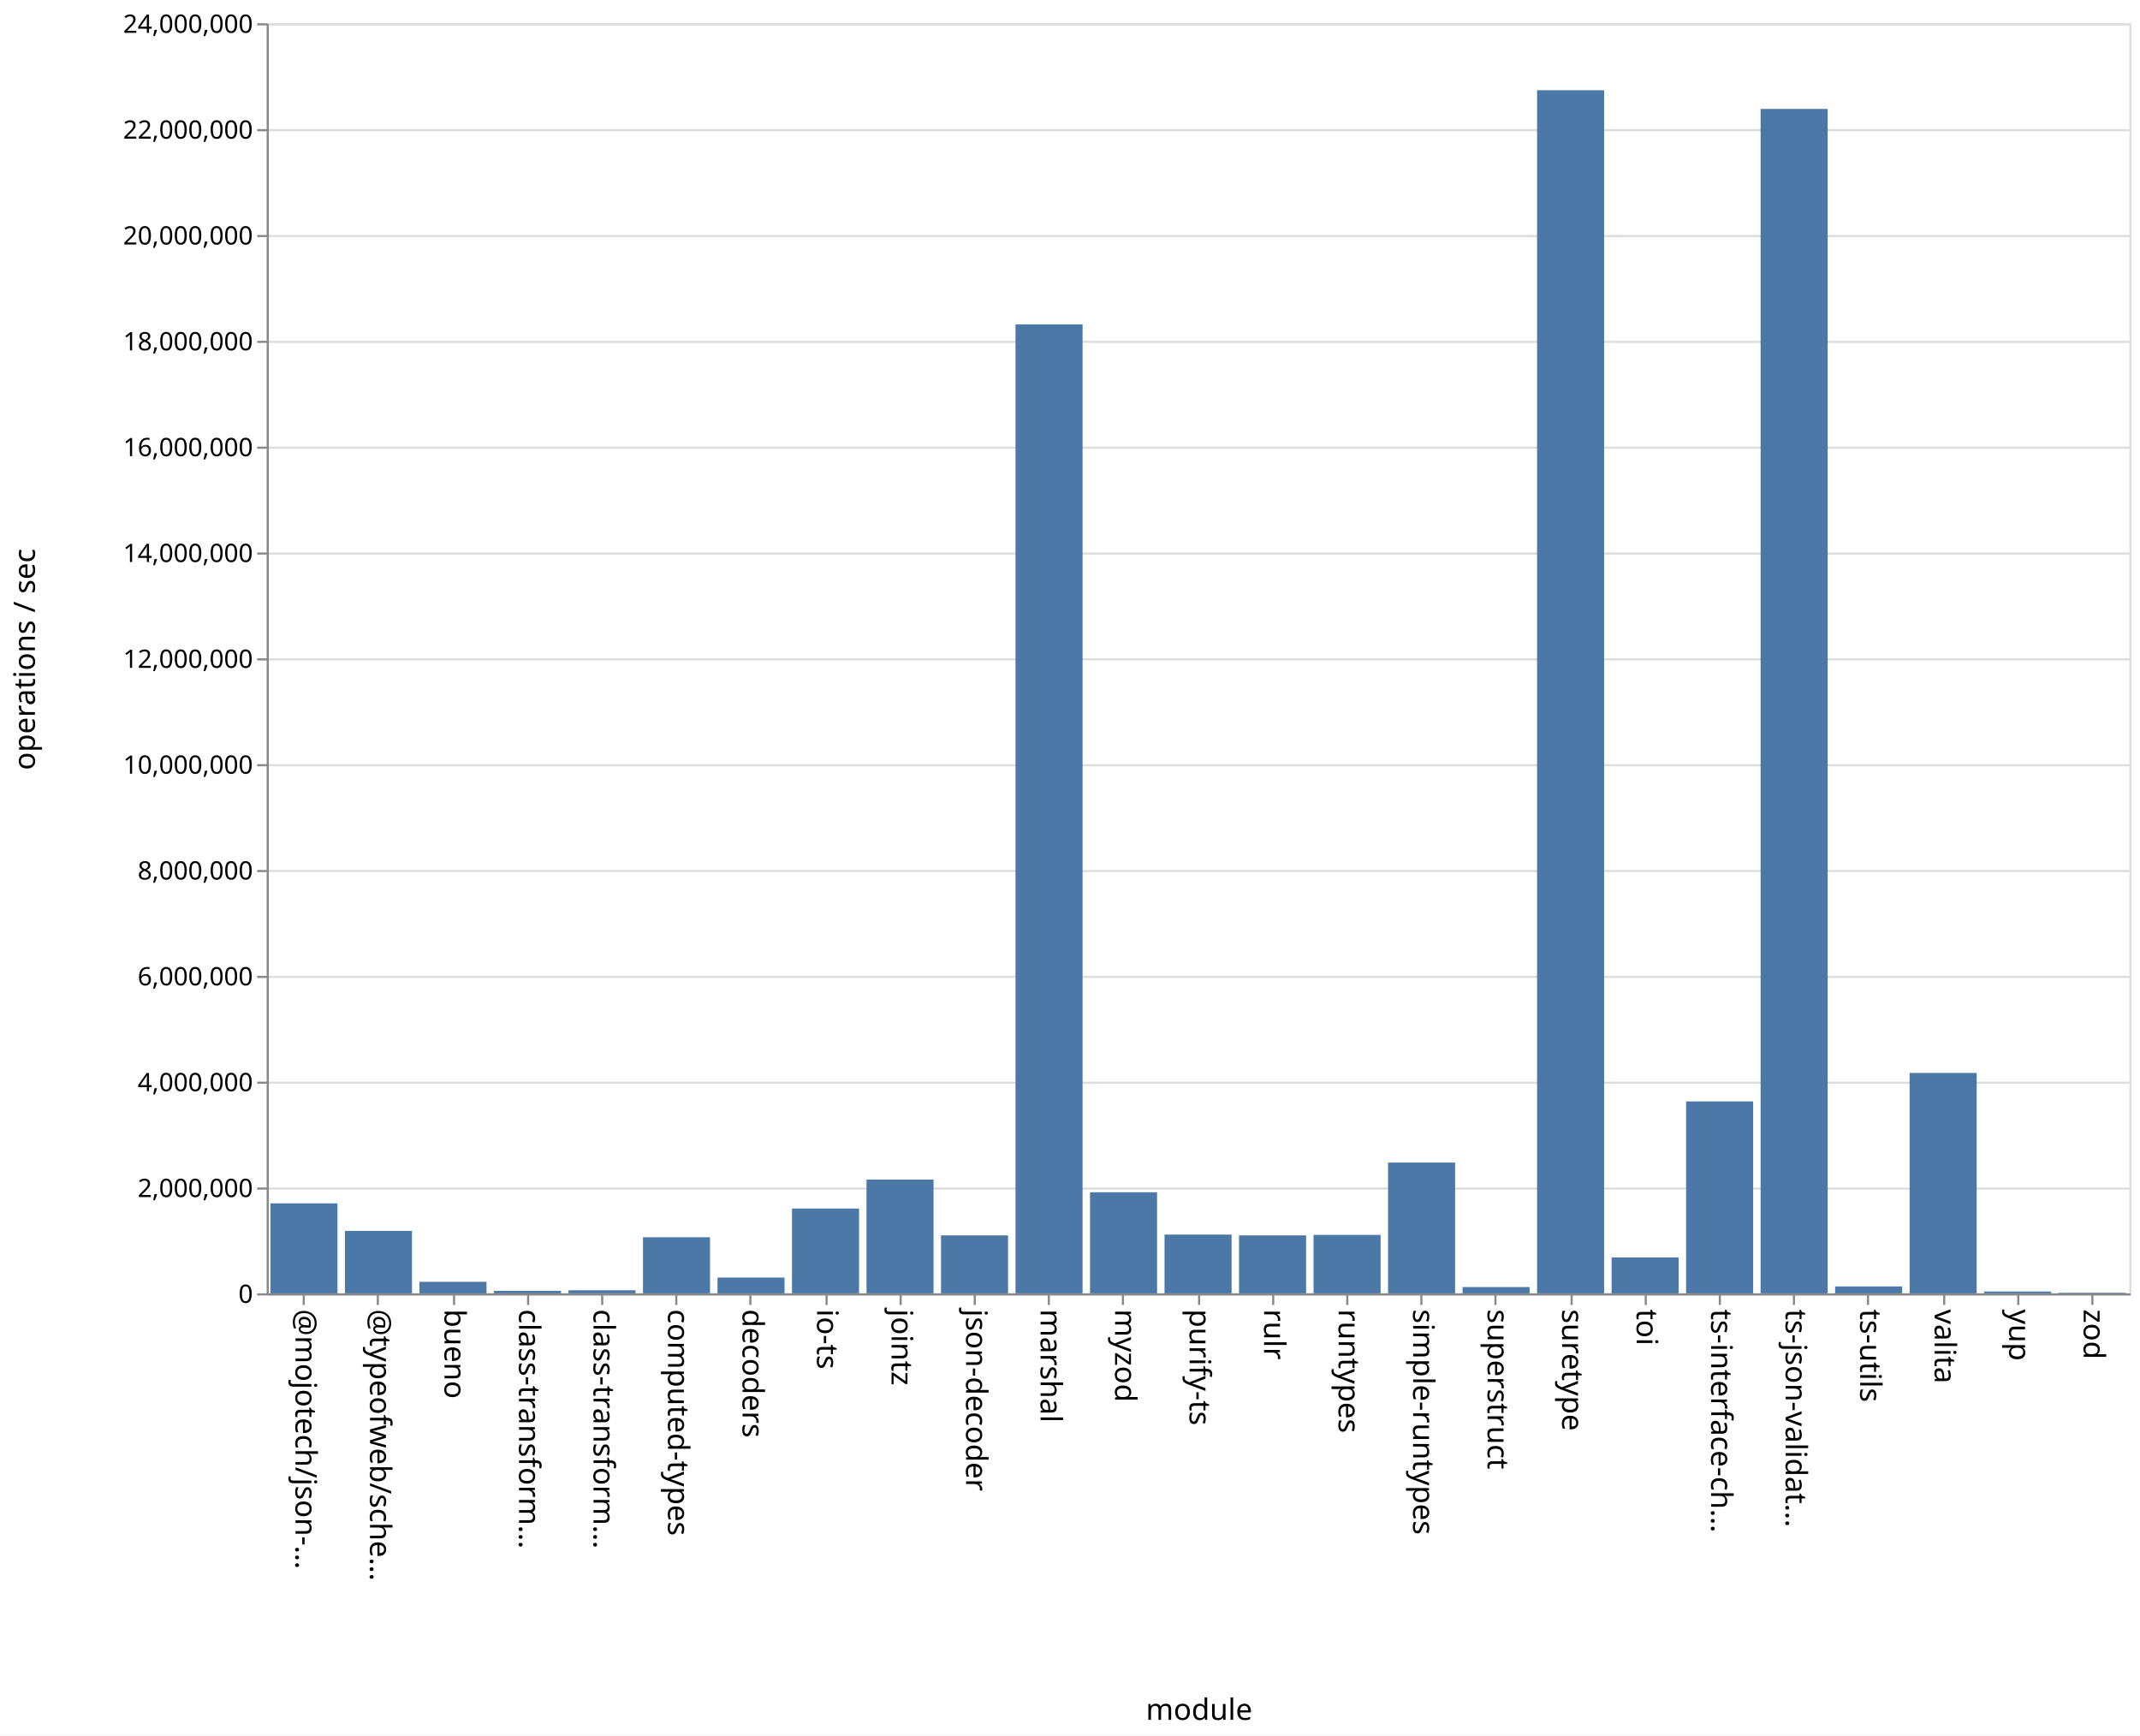
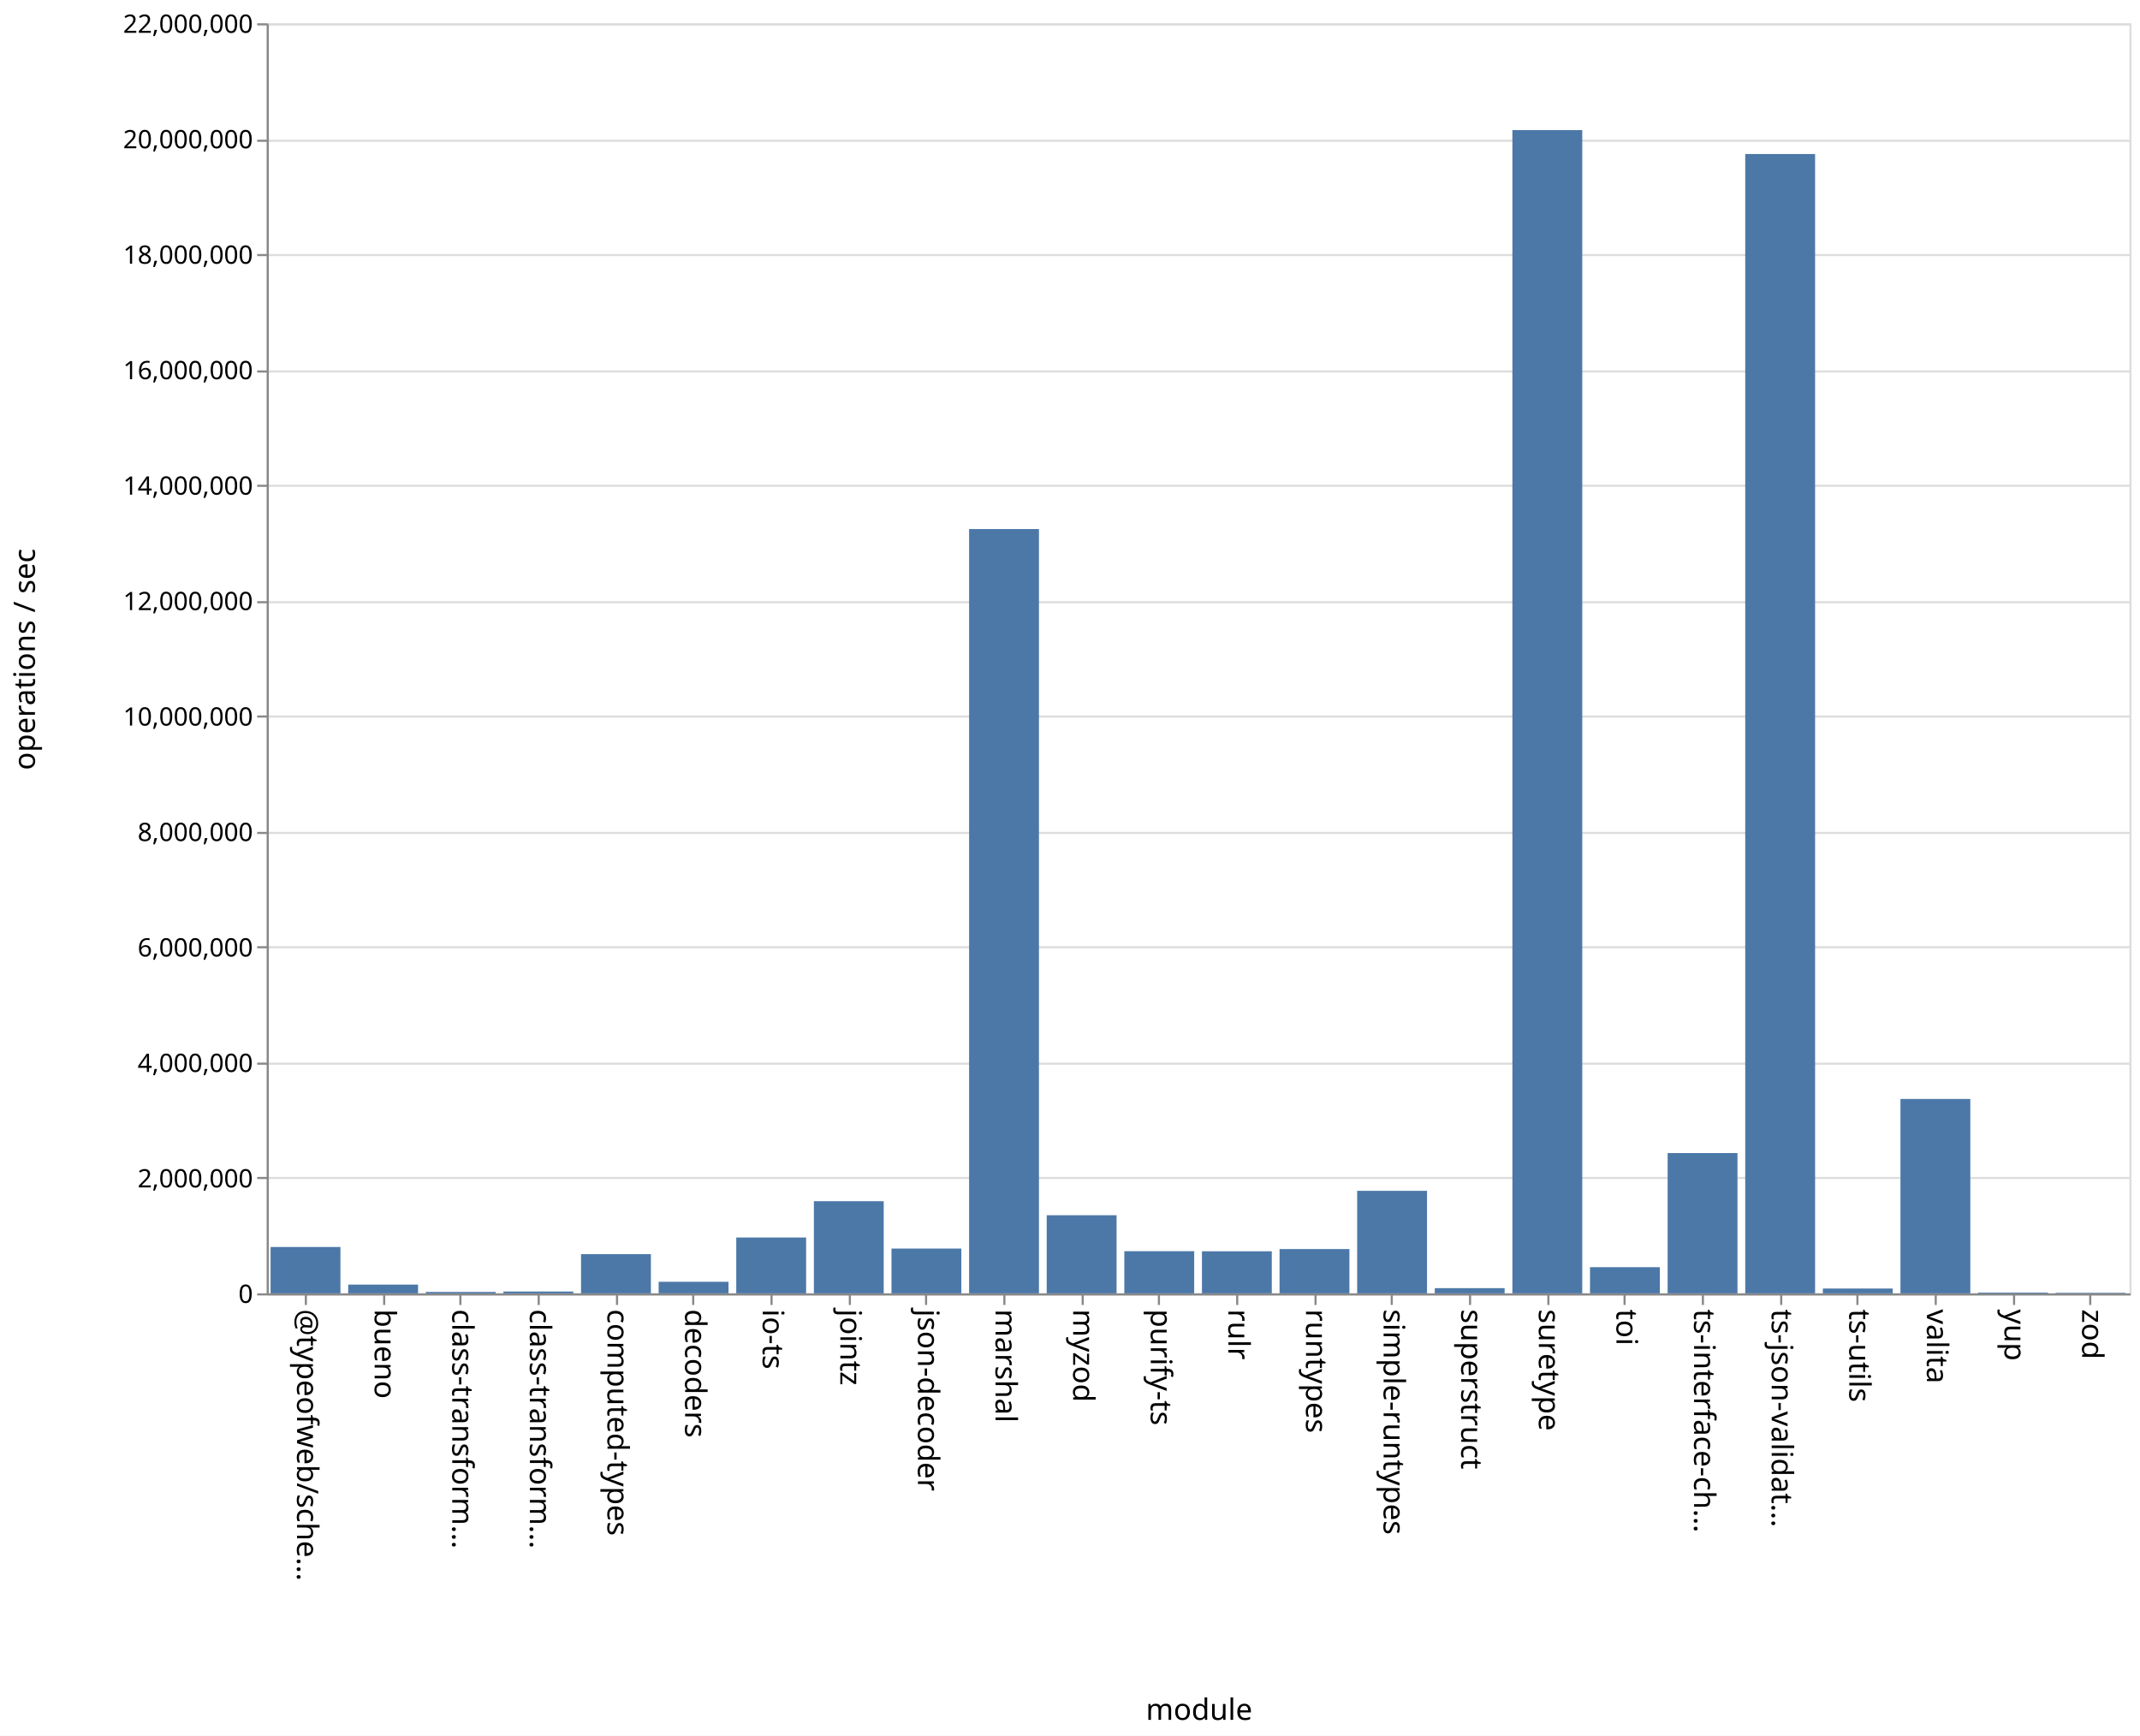
<svg xmlns="http://www.w3.org/2000/svg" class="marks" width="1011" height="820">
  <path fill="#fff" d="M0 0h1011v820H0z" />
  <g class="mark-group role-frame root" aria-roledescription="group mark container" fill="none" stroke-miterlimit="10">
    <path class="background" aria-hidden="true" d="M126.5 11.5h880v600h-880z" stroke="#ddd" />
-     <g class="mark-group role-axis" aria-roledescription="axis" aria-label="Y-axis for a linear scale with values from 0 to 24,000,000">
+     <g class="mark-group role-axis" aria-roledescription="axis" aria-label="Y-axis for a linear scale with values from 0 to 22,000,000">
      <path class="background" aria-hidden="true" d="M126.5 11.5z" pointer-events="none" />
      <g class="mark-rule role-axis-grid" pointer-events="none" stroke="#ddd">
-         <path d="M126.5 611.5h880M126.5 561.5h880M126.5 511.5h880M126.5 461.5h880M126.5 411.5h880M126.5 361.5h880M126.5 311.5h880M126.5 261.5h880M126.5 211.5h880M126.5 161.5h880M126.5 111.5h880M126.5 61.5h880M126.5 11.5h880" />
+         <path d="M126.5 611.5h880M126.5 556.5h880M126.5 502.5h880M126.5 447.5h880M126.5 393.5h880M126.5 338.5h880M126.5 284.5h880M126.5 229.5h880M126.5 175.5h880M126.5 120.5h880M126.5 66.5h880M126.5 11.5h880" />
      </g>
    </g>
-     <g class="mark-group role-axis" aria-roledescription="axis" aria-label="X-axis titled 'module' for a discrete scale with 25 values: @mojotech/json-type-validation, @typeofweb/schema, bueno, class-transformer-validator-async, class-transformer-validator-sync, ending with zod">
+     <g class="mark-group role-axis" aria-roledescription="axis" aria-label="X-axis titled 'module' for a discrete scale with 24 values: @typeofweb/schema, bueno, class-transformer-validator-async, class-transformer-validator-sync, computed-types, ending with zod">
      <path class="background" aria-hidden="true" d="M126.5 611.5z" pointer-events="none" />
      <g class="mark-rule role-axis-tick" pointer-events="none" stroke="#888">
-         <path d="M143.5 611.5v5M178.5 611.5v5M214.5 611.5v5M249.5 611.5v5M284.5 611.5v5M319.5 611.5v5M354.5 611.5v5M390.5 611.5v5M425.5 611.5v5M460.5 611.5v5M495.5 611.5v5M530.5 611.5v5M566.5 611.5v5M601.5 611.5v5M636.5 611.5v5M671.5 611.5v5M706.5 611.5v5M742.5 611.5v5M777.5 611.5v5M812.5 611.5v5M847.5 611.5v5M882.5 611.5v5M918.5 611.5v5M953.5 611.5v5M988.5 611.5v5" />
+         <path d="M144.5 611.5v5M181.5 611.5v5M217.5 611.5v5M254.5 611.5v5M291.5 611.5v5M327.5 611.5v5M364.5 611.5v5M401.5 611.5v5M437.5 611.5v5M474.5 611.5v5M511.5 611.5v5M547.5 611.5v5M584.5 611.5v5M621.5 611.5v5M657.5 611.5v5M694.5 611.5v5M731.5 611.5v5M767.5 611.5v5M804.5 611.5v5M841.5 611.5v5M877.5 611.5v5M914.5 611.5v5M951.5 611.5v5M987.5 611.5v5" />
      </g>
      <g class="mark-text role-axis-label" pointer-events="none" font-family="sans-serif" font-size="14" fill="#000">
-         <text transform="rotate(90 -239.45 379.05)">@mojotech/json-…</text>
-         <text transform="rotate(90 -221.85 396.65)">@typeofweb/sche…</text>
-         <text transform="rotate(90 -204.25 414.25)">bueno</text>
-         <text transform="rotate(90 -186.65 431.85)">class-transform…</text>
-         <text transform="rotate(90 -169.05 449.45)">class-transform…</text>
-         <text transform="rotate(90 -151.45 467.05)">computed-types</text>
-         <text transform="rotate(90 -133.85 484.65)">decoders</text>
-         <text transform="rotate(90 -116.25 502.25)">io-ts</text>
-         <text transform="rotate(90 -98.65 519.85)">jointz</text>
-         <text transform="rotate(90 -81.05 537.45)">json-decoder</text>
-         <text transform="rotate(90 -63.45 555.05)">marshal</text>
-         <text transform="rotate(90 -45.85 572.65)">myzod</text>
-         <text transform="rotate(90 -28.25 590.25)">purify-ts</text>
-         <text transform="rotate(90 -10.65 607.85)">rulr</text>
-         <text transform="rotate(90 6.95 625.45)">runtypes</text>
-         <text transform="rotate(90 24.55 643.05)">simple-runtypes</text>
-         <text transform="rotate(90 42.15 660.65)">superstruct</text>
-         <text transform="rotate(90 59.75 678.25)">suretype</text>
-         <text transform="rotate(90 77.35 695.85)">toi</text>
-         <text transform="rotate(90 94.95 713.45)">ts-interface-ch…</text>
-         <text transform="rotate(90 112.55 731.05)">ts-json-validat…</text>
-         <text transform="rotate(90 130.15 748.65)">ts-utils</text>
-         <text transform="rotate(90 147.75 766.25)">valita</text>
-         <text transform="rotate(90 165.35 783.85)">yup</text>
-         <text transform="rotate(90 182.95 801.45)">zod</text>
+         <text transform="rotate(90 -239.083 379.417)">@typeofweb/sche…</text>
+         <text transform="rotate(90 -220.75 397.75)">bueno</text>
+         <text transform="rotate(90 -202.417 416.083)">class-transform…</text>
+         <text transform="rotate(90 -184.083 434.417)">class-transform…</text>
+         <text transform="rotate(90 -165.75 452.75)">computed-types</text>
+         <text transform="rotate(90 -147.417 471.083)">decoders</text>
+         <text transform="rotate(90 -129.083 489.417)">io-ts</text>
+         <text transform="rotate(90 -110.75 507.75)">jointz</text>
+         <text transform="rotate(90 -92.417 526.083)">json-decoder</text>
+         <text transform="rotate(90 -74.083 544.417)">marshal</text>
+         <text transform="rotate(90 -55.75 562.75)">myzod</text>
+         <text transform="rotate(90 -37.417 581.083)">purify-ts</text>
+         <text transform="rotate(90 -19.083 599.417)">rulr</text>
+         <text transform="rotate(90 -.75 617.75)">runtypes</text>
+         <text transform="rotate(90 17.583 636.083)">simple-runtypes</text>
+         <text transform="rotate(90 35.917 654.417)">superstruct</text>
+         <text transform="rotate(90 54.25 672.75)">suretype</text>
+         <text transform="rotate(90 72.583 691.083)">toi</text>
+         <text transform="rotate(90 90.917 709.417)">ts-interface-ch…</text>
+         <text transform="rotate(90 109.25 727.75)">ts-json-validat…</text>
+         <text transform="rotate(90 127.583 746.083)">ts-utils</text>
+         <text transform="rotate(90 145.917 764.417)">valita</text>
+         <text transform="rotate(90 164.25 782.75)">yup</text>
+         <text transform="rotate(90 182.583 801.083)">zod</text>
      </g>
      <path stroke="#888" d="M126.5 611.5h880" class="mark-rule role-axis-domain" pointer-events="none" />
      <text text-anchor="middle" transform="translate(566.5 812.5)" font-family="sans-serif" font-size="14" fill="#000" class="mark-text role-axis-title" pointer-events="none">module</text>
    </g>
-     <g class="mark-group role-axis" aria-roledescription="axis" aria-label="Y-axis titled 'operations / sec' for a linear scale with values from 0 to 24,000,000">
+     <g class="mark-group role-axis" aria-roledescription="axis" aria-label="Y-axis titled 'operations / sec' for a linear scale with values from 0 to 22,000,000">
      <path class="background" aria-hidden="true" d="M126.5 11.5z" pointer-events="none" />
      <g class="mark-rule role-axis-tick" pointer-events="none" stroke="#888">
-         <path d="M126.5 611.5h-5M126.5 561.5h-5M126.5 511.5h-5M126.5 461.5h-5M126.5 411.5h-5M126.5 361.5h-5M126.5 311.5h-5M126.5 261.5h-5M126.5 211.5h-5M126.5 161.5h-5M126.5 111.5h-5M126.5 61.5h-5M126.5 11.5h-5" />
+         <path d="M126.5 611.5h-5M126.5 556.5h-5M126.5 502.5h-5M126.5 447.5h-5M126.5 393.5h-5M126.5 338.5h-5M126.5 284.5h-5M126.5 229.5h-5M126.5 175.5h-5M126.5 120.5h-5M126.5 66.5h-5M126.5 11.5h-5" />
      </g>
      <g class="mark-text role-axis-label" pointer-events="none" text-anchor="end" font-family="sans-serif" font-size="12" fill="#000">
        <text transform="translate(119.5 615.5)">0</text>
-         <text transform="translate(119.5 565.5)">2,000,000</text>
-         <text transform="translate(119.5 515.5)">4,000,000</text>
-         <text transform="translate(119.5 465.5)">6,000,000</text>
-         <text transform="translate(119.5 415.5)">8,000,000</text>
-         <text transform="translate(119.5 365.5)">10,000,000</text>
-         <text transform="translate(119.5 315.5)">12,000,000</text>
-         <text transform="translate(119.5 265.5)">14,000,000</text>
-         <text transform="translate(119.5 215.5)">16,000,000</text>
-         <text transform="translate(119.5 165.5)">18,000,000</text>
-         <text transform="translate(119.5 115.5)">20,000,000</text>
-         <text transform="translate(119.5 65.5)">22,000,000</text>
-         <text transform="translate(119.5 15.5)">24,000,000</text>
+         <text transform="translate(119.5 560.955)">2,000,000</text>
+         <text transform="translate(119.5 506.41)">4,000,000</text>
+         <text transform="translate(119.5 451.864)">6,000,000</text>
+         <text transform="translate(119.5 397.318)">8,000,000</text>
+         <text transform="translate(119.5 342.773)">10,000,000</text>
+         <text transform="translate(119.5 288.227)">12,000,000</text>
+         <text transform="translate(119.5 233.682)">14,000,000</text>
+         <text transform="translate(119.5 179.136)">16,000,000</text>
+         <text transform="translate(119.5 124.59)">18,000,000</text>
+         <text transform="translate(119.5 70.045)">20,000,000</text>
+         <text transform="translate(119.5 15.5)">22,000,000</text>
      </g>
      <path stroke="#888" d="M126.5 611.5v-600" class="mark-rule role-axis-domain" pointer-events="none" />
      <text text-anchor="middle" transform="rotate(-90 164 147.5)" font-family="sans-serif" font-size="14" fill="#000" class="mark-text role-axis-title" pointer-events="none">operations / sec</text>
    </g>
    <g class="mark-rect role-mark marks" aria-roledescription="rect mark container" fill="#4c78a8">
-       <path d="M198.16 605.555h31.68V611h-31.68zM233.36 609.822h31.68V611h-31.68zM268.56 609.551h31.68V611h-31.68zM303.76 584.507h31.68V611h-31.68zM338.96 603.54h31.68V611h-31.68zM374.16 570.938h31.68V611h-31.68zM409.36 557.247h31.68V611h-31.68zM444.56 583.615h31.68V611h-31.68zM479.76 153.24h31.68V611h-31.68zM514.96 563.25h31.68V611h-31.68zM550.16 583.243h31.68V611h-31.68zM585.36 583.616h31.68V611h-31.68zM620.56 583.394h31.68V611h-31.68zM655.76 549.229h31.68V611h-31.68zM690.96 608.032h31.68V611h-31.68zM726.16 42.618h31.68V611h-31.68zM761.36 594.029h31.68V611h-31.68zM796.56 520.336h31.68V611h-31.68zM831.76 51.46h31.68V611h-31.68zM866.96 607.742h31.68V611h-31.68zM162.96 581.501h31.68V611h-31.68zM902.16 506.878h31.68V611h-31.68zM937.36 610.138h31.68V611h-31.68zM972.56 610.73h31.68v.27h-31.68zM127.76 568.49h31.68V611h-31.68z" />
+       <path d="M164.5 606.872h33V611h-33zM201.167 610.334h33V611h-33zM237.833 610.132h33V611h-33zM274.5 592.477h33V611h-33zM311.167 605.54h33V611h-33zM347.833 584.622h33V611h-33zM384.5 567.474h33V611h-33zM421.167 589.845h33V611h-33zM457.833 249.935h33V611h-33zM494.5 574.102h33V611h-33zM531.167 591.086h33V611h-33zM567.833 591.13h33V611h-33zM604.5 590.084h33V611h-33zM641.167 562.567h33V611h-33zM677.833 608.553h33V611h-33zM714.5 61.467h33V611h-33zM751.167 598.641h33V611h-33zM787.833 544.737h33V611h-33zM824.5 72.765h33V611h-33zM861.167 608.73h33V611h-33zM127.833 589.105h33V611h-33zM897.833 519.17h33V611h-33zM934.5 610.637h33V611h-33zM971.167 610.74h33v.26h-33z" />
    </g>
  </g>
</svg>
